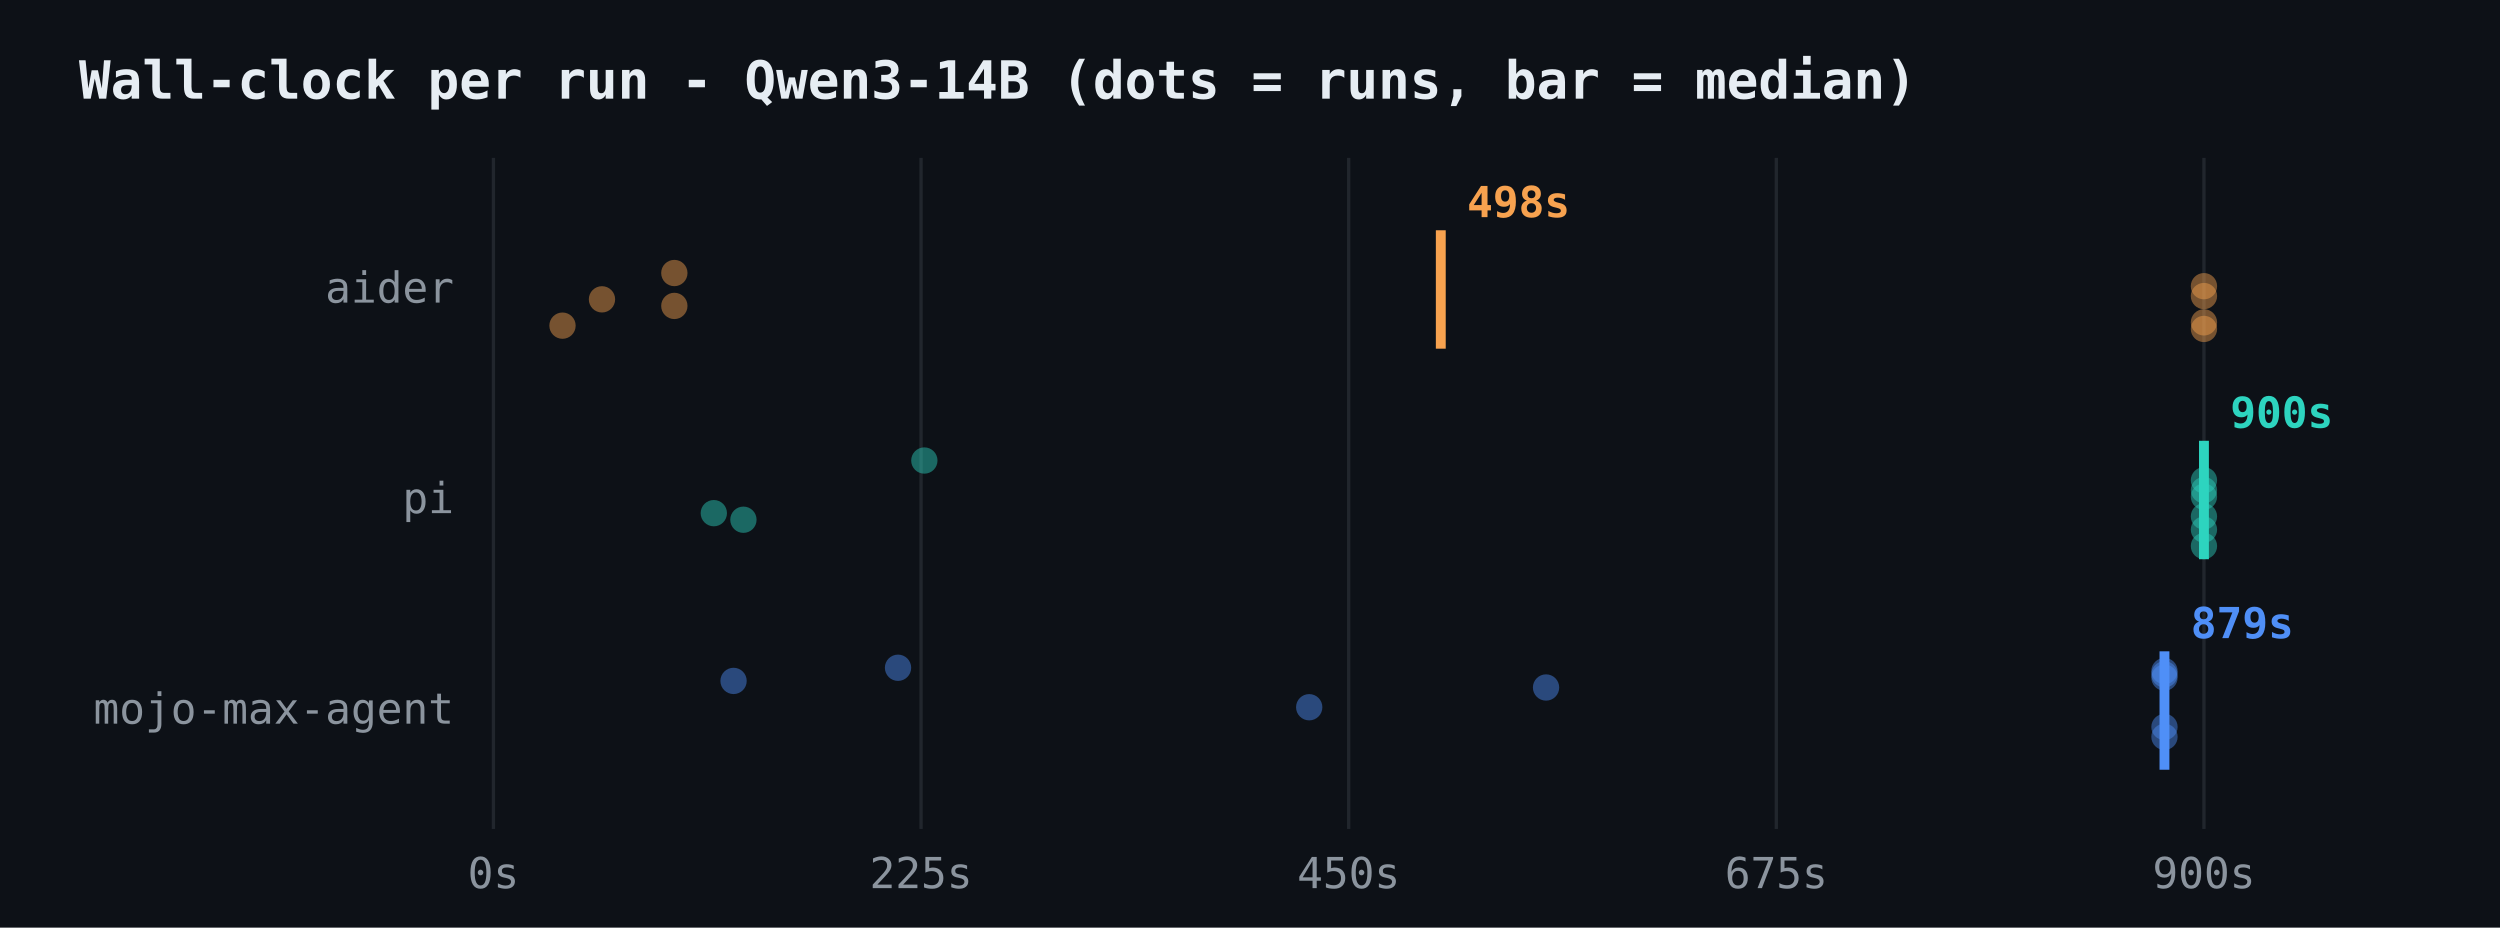
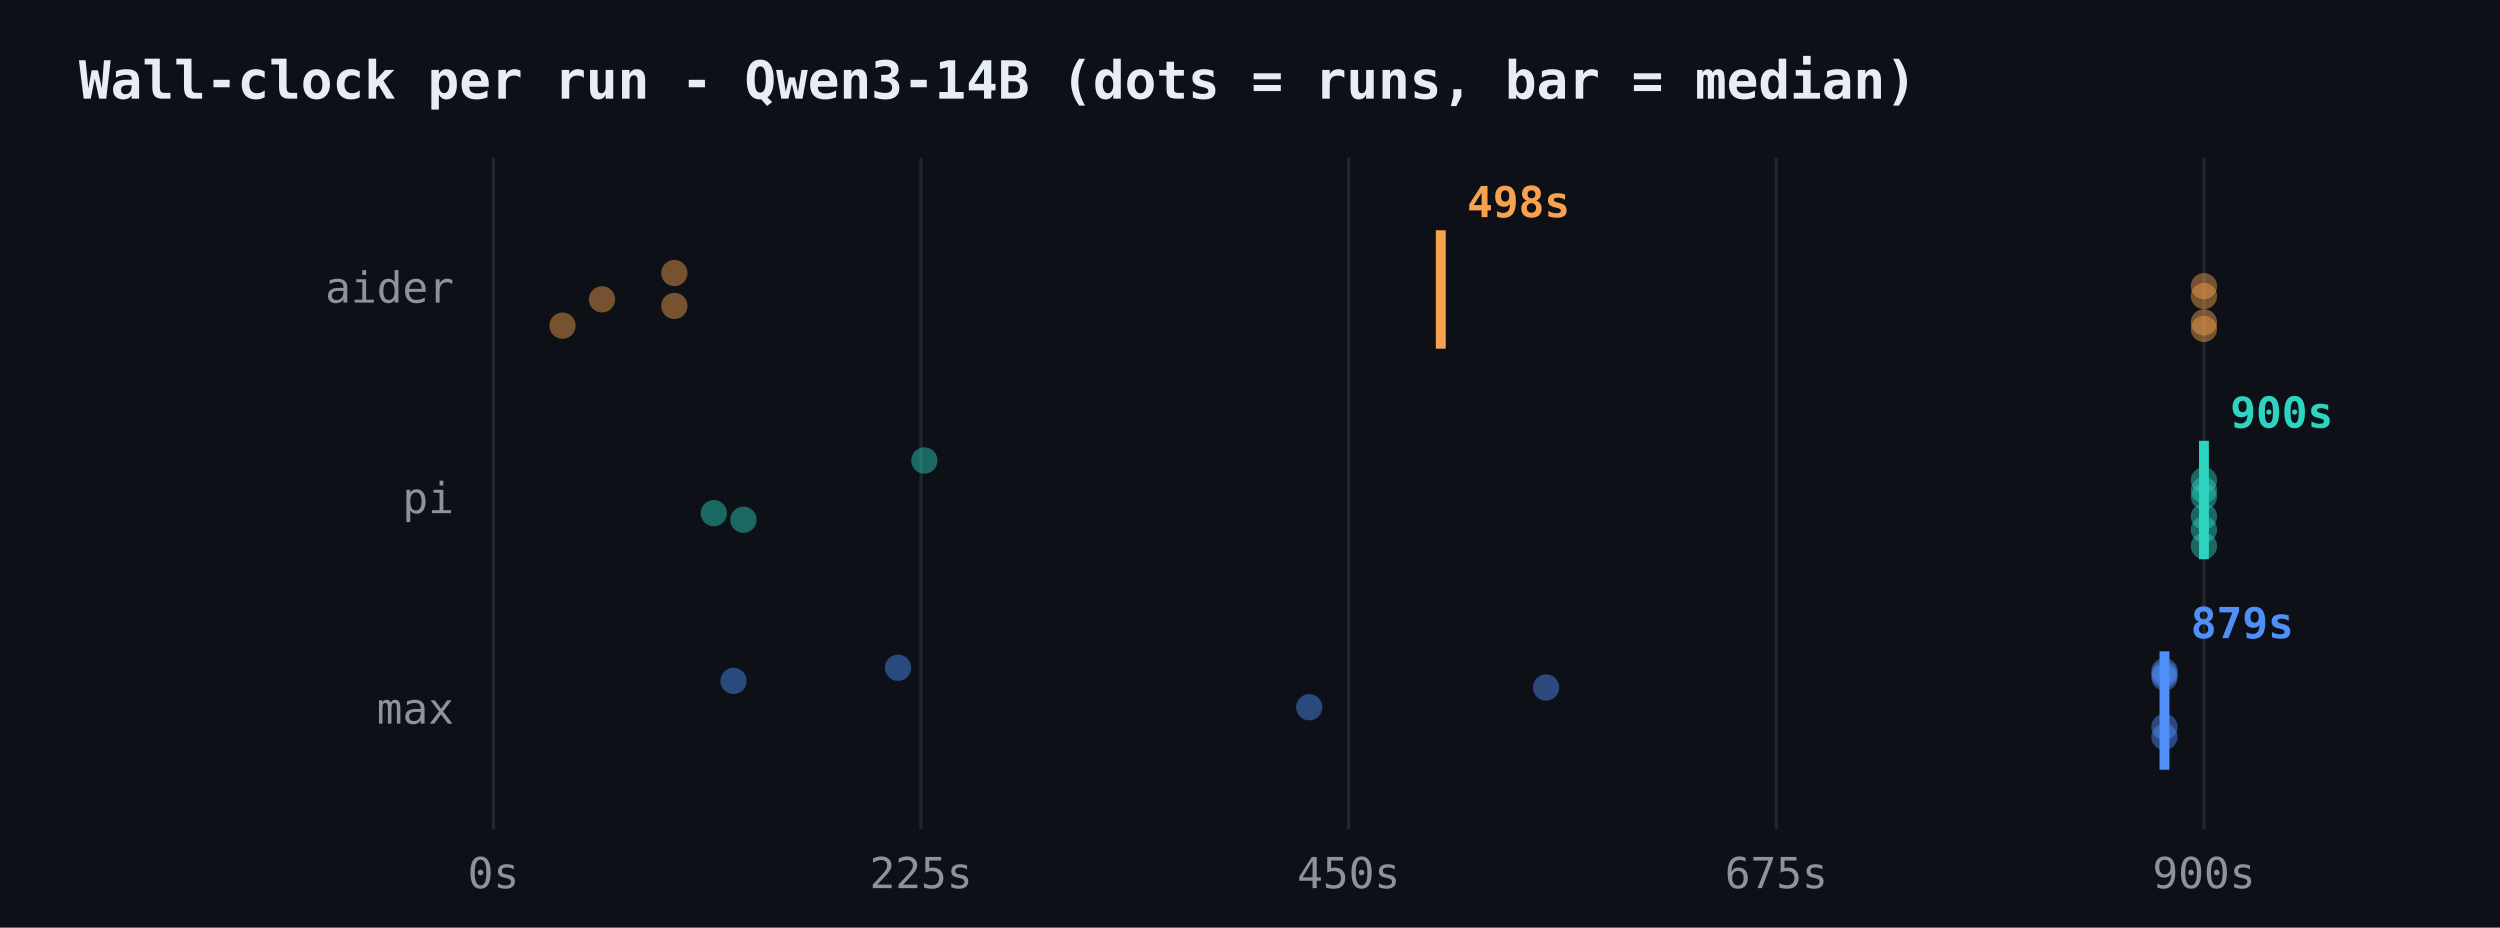
<svg xmlns="http://www.w3.org/2000/svg" width="760" height="282" font-family="ui-monospace,monospace" font-size="13">
  <rect width="760" height="282" fill="#0d1117" />
  <text x="24" y="30" fill="#e6edf3" font-size="16" font-weight="bold">Wall-clock per run - Qwen3-14B (dots = runs, bar = median)</text>
  <line x1="150" y1="48" x2="150" y2="252" stroke="#21262d" />
  <text x="150" y="270" fill="#8b949e" text-anchor="middle">0s</text>
  <line x1="280" y1="48" x2="280" y2="252" stroke="#21262d" />
  <text x="280" y="270" fill="#8b949e" text-anchor="middle">225s</text>
  <line x1="410" y1="48" x2="410" y2="252" stroke="#21262d" />
  <text x="410" y="270" fill="#8b949e" text-anchor="middle">450s</text>
  <line x1="540" y1="48" x2="540" y2="252" stroke="#21262d" />
  <text x="540" y="270" fill="#8b949e" text-anchor="middle">675s</text>
  <line x1="670" y1="48" x2="670" y2="252" stroke="#21262d" />
  <text x="670" y="270" fill="#8b949e" text-anchor="middle">900s</text>
  <text x="138" y="92" fill="#8b949e" text-anchor="end">aider</text>
  <circle cx="171" cy="99" r="4" fill="#f7a24f" fill-opacity="0.45" />
  <circle cx="205" cy="83" r="4" fill="#f7a24f" fill-opacity="0.45" />
  <circle cx="205" cy="93" r="4" fill="#f7a24f" fill-opacity="0.45" />
  <circle cx="183" cy="91" r="4" fill="#f7a24f" fill-opacity="0.45" />
  <circle cx="670" cy="90" r="4" fill="#f7a24f" fill-opacity="0.45" />
  <circle cx="670" cy="87" r="4" fill="#f7a24f" fill-opacity="0.45" />
  <circle cx="670" cy="98" r="4" fill="#f7a24f" fill-opacity="0.45" />
  <circle cx="670" cy="100" r="4" fill="#f7a24f" fill-opacity="0.45" />
  <line x1="438" y1="70" x2="438" y2="106" stroke="#f7a24f" stroke-width="3" />
  <text x="446" y="66" fill="#f7a24f" font-weight="bold">498s</text>
  <text x="138" y="156" fill="#8b949e" text-anchor="end">pi</text>
  <circle cx="670" cy="151" r="4" fill="#2dd4bf" fill-opacity="0.45" />
  <circle cx="670" cy="157" r="4" fill="#2dd4bf" fill-opacity="0.45" />
  <circle cx="281" cy="140" r="4" fill="#2dd4bf" fill-opacity="0.45" />
  <circle cx="226" cy="158" r="4" fill="#2dd4bf" fill-opacity="0.45" />
  <circle cx="217" cy="156" r="4" fill="#2dd4bf" fill-opacity="0.45" />
  <circle cx="670" cy="166" r="4" fill="#2dd4bf" fill-opacity="0.45" />
  <circle cx="670" cy="161" r="4" fill="#2dd4bf" fill-opacity="0.45" />
  <circle cx="670" cy="146" r="4" fill="#2dd4bf" fill-opacity="0.45" />
  <circle cx="670" cy="149" r="4" fill="#2dd4bf" fill-opacity="0.45" />
  <line x1="670" y1="134" x2="670" y2="170" stroke="#2dd4bf" stroke-width="3" />
  <text x="678" y="130" fill="#2dd4bf" font-weight="bold">900s</text>
-   <text x="138" y="220" fill="#8b949e" text-anchor="end">mojo-max-agent</text>
+   <text x="138" y="220" fill="#8b949e" text-anchor="end">max</text>
  <circle cx="658" cy="221" r="4" fill="#4f8ff7" fill-opacity="0.45" />
  <circle cx="273" cy="203" r="4" fill="#4f8ff7" fill-opacity="0.45" />
  <circle cx="398" cy="215" r="4" fill="#4f8ff7" fill-opacity="0.45" />
  <circle cx="223" cy="207" r="4" fill="#4f8ff7" fill-opacity="0.45" />
  <circle cx="658" cy="205" r="4" fill="#4f8ff7" fill-opacity="0.45" />
  <circle cx="658" cy="204" r="4" fill="#4f8ff7" fill-opacity="0.45" />
  <circle cx="658" cy="224" r="4" fill="#4f8ff7" fill-opacity="0.45" />
  <circle cx="658" cy="206" r="4" fill="#4f8ff7" fill-opacity="0.45" />
  <circle cx="470" cy="209" r="4" fill="#4f8ff7" fill-opacity="0.45" />
  <line x1="658" y1="198" x2="658" y2="234" stroke="#4f8ff7" stroke-width="3" />
  <text x="666" y="194" fill="#4f8ff7" font-weight="bold">879s</text>
</svg>
